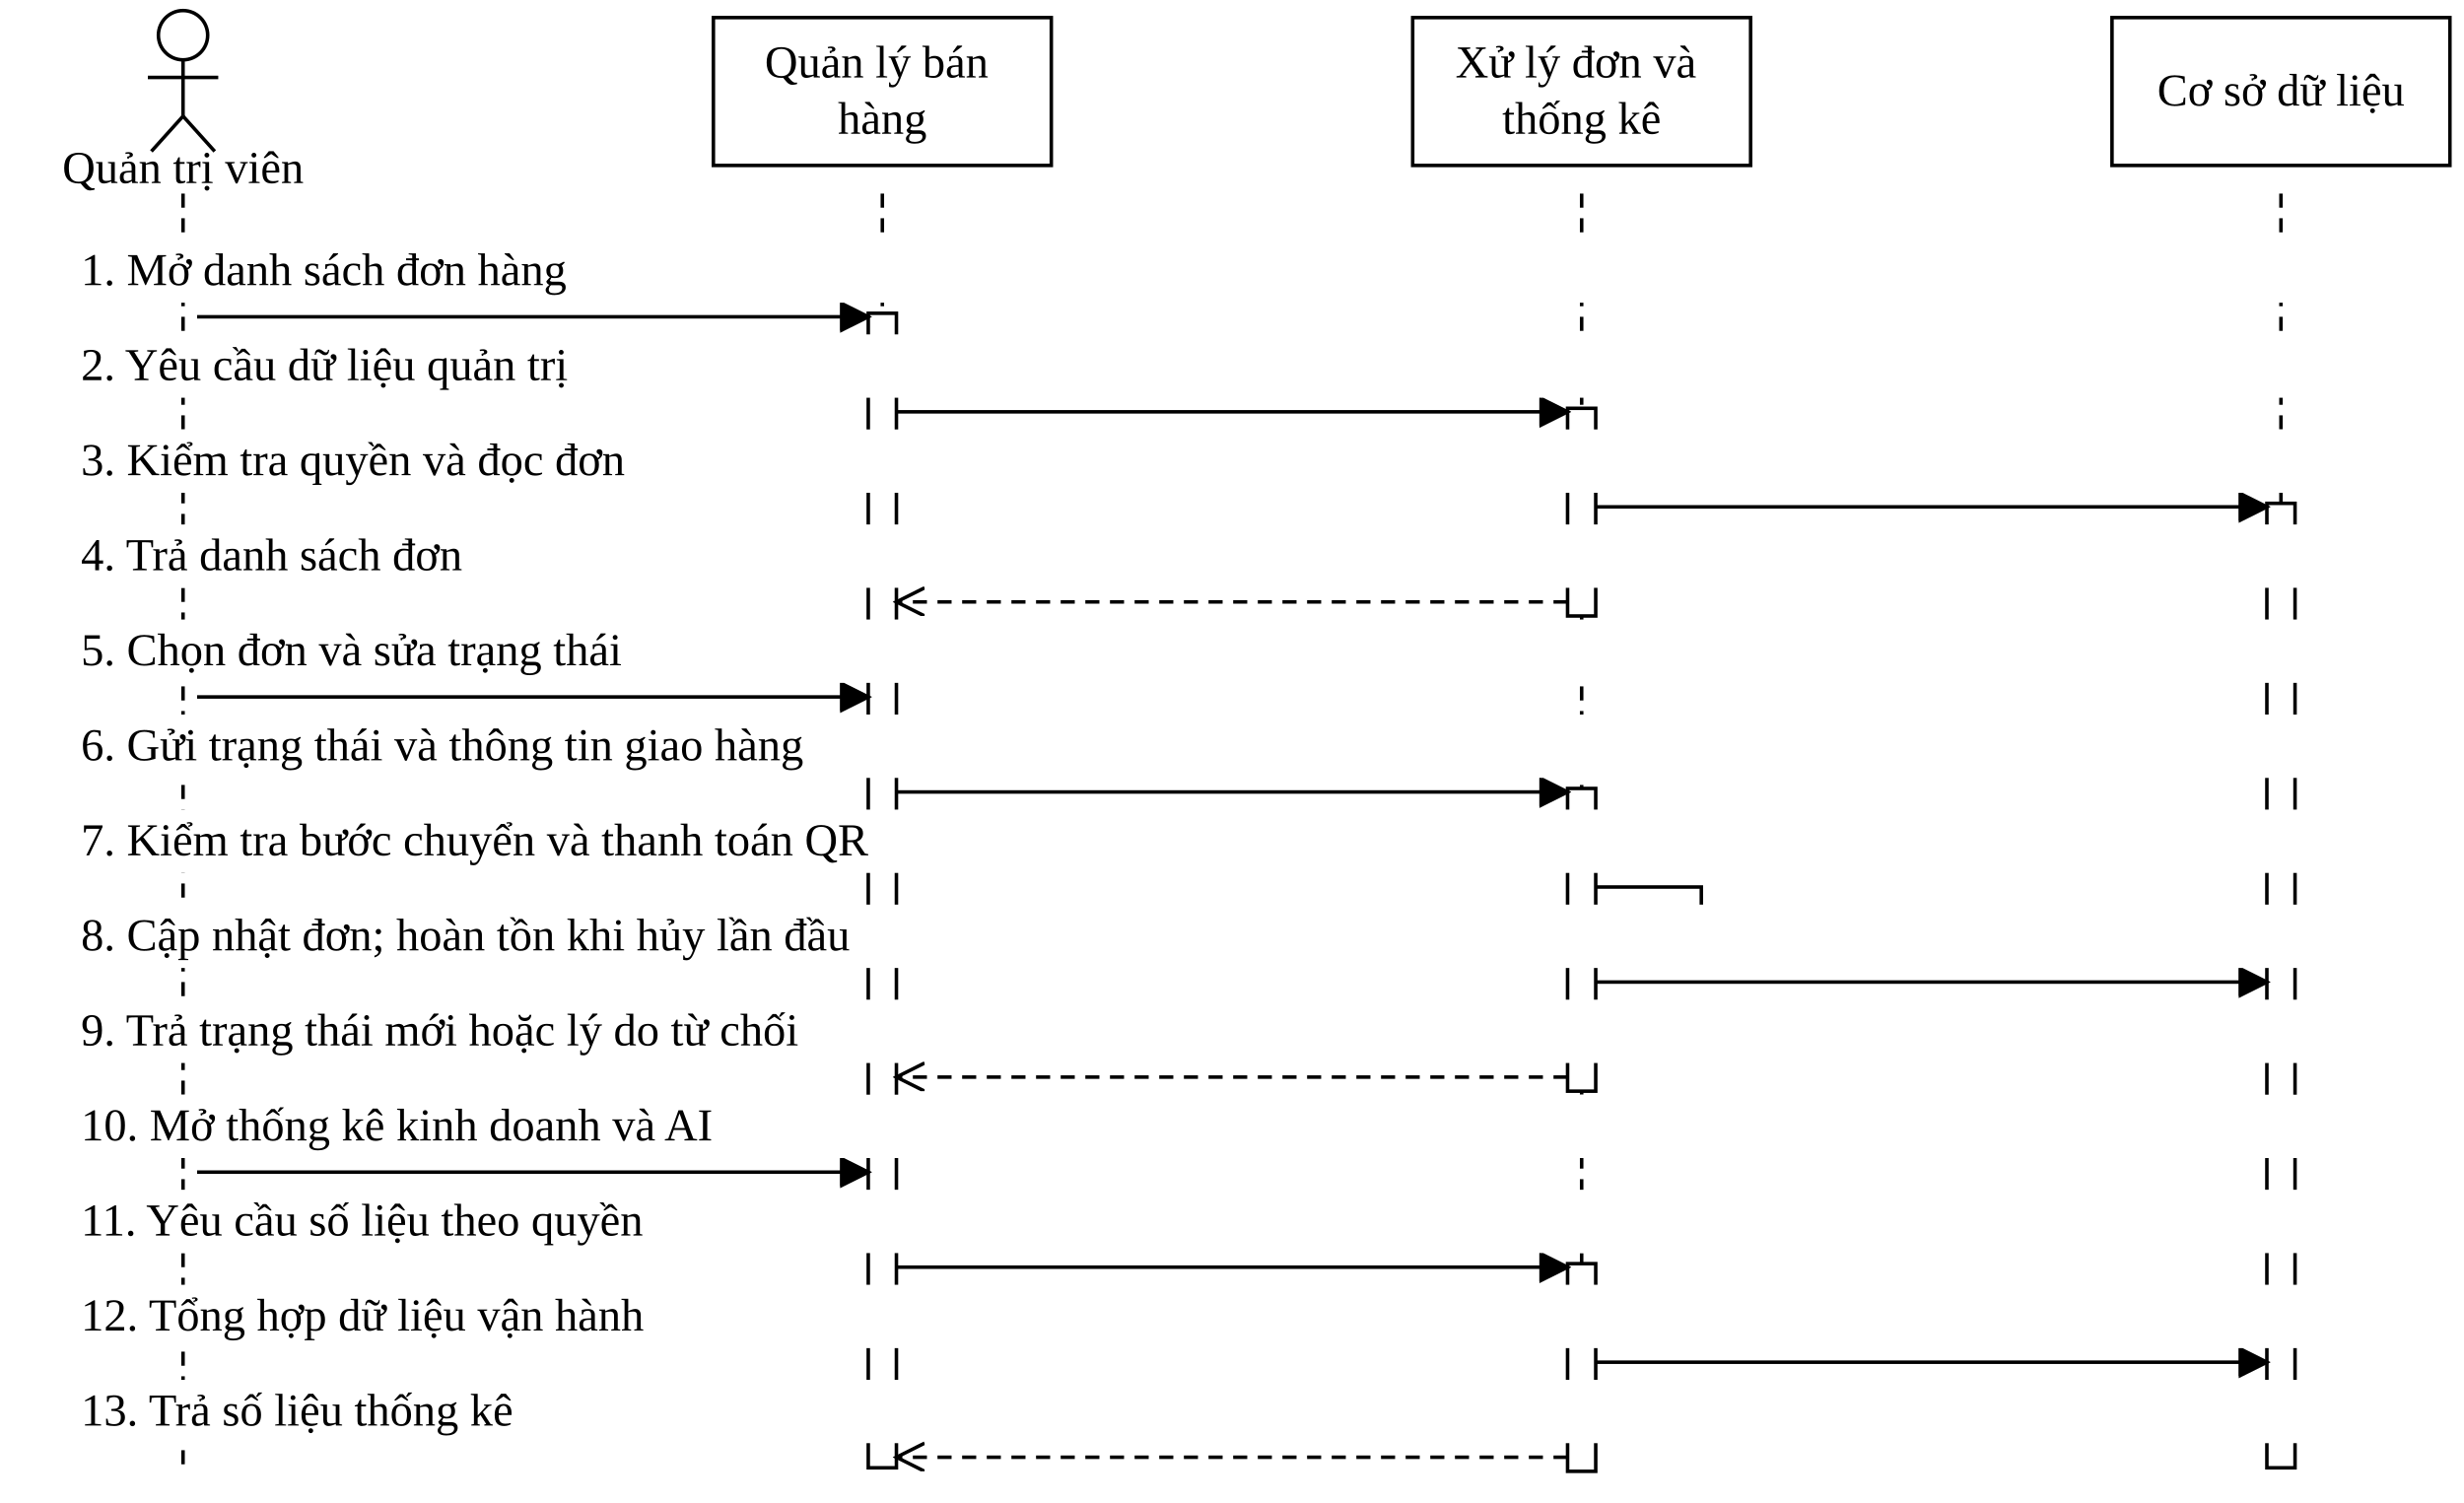
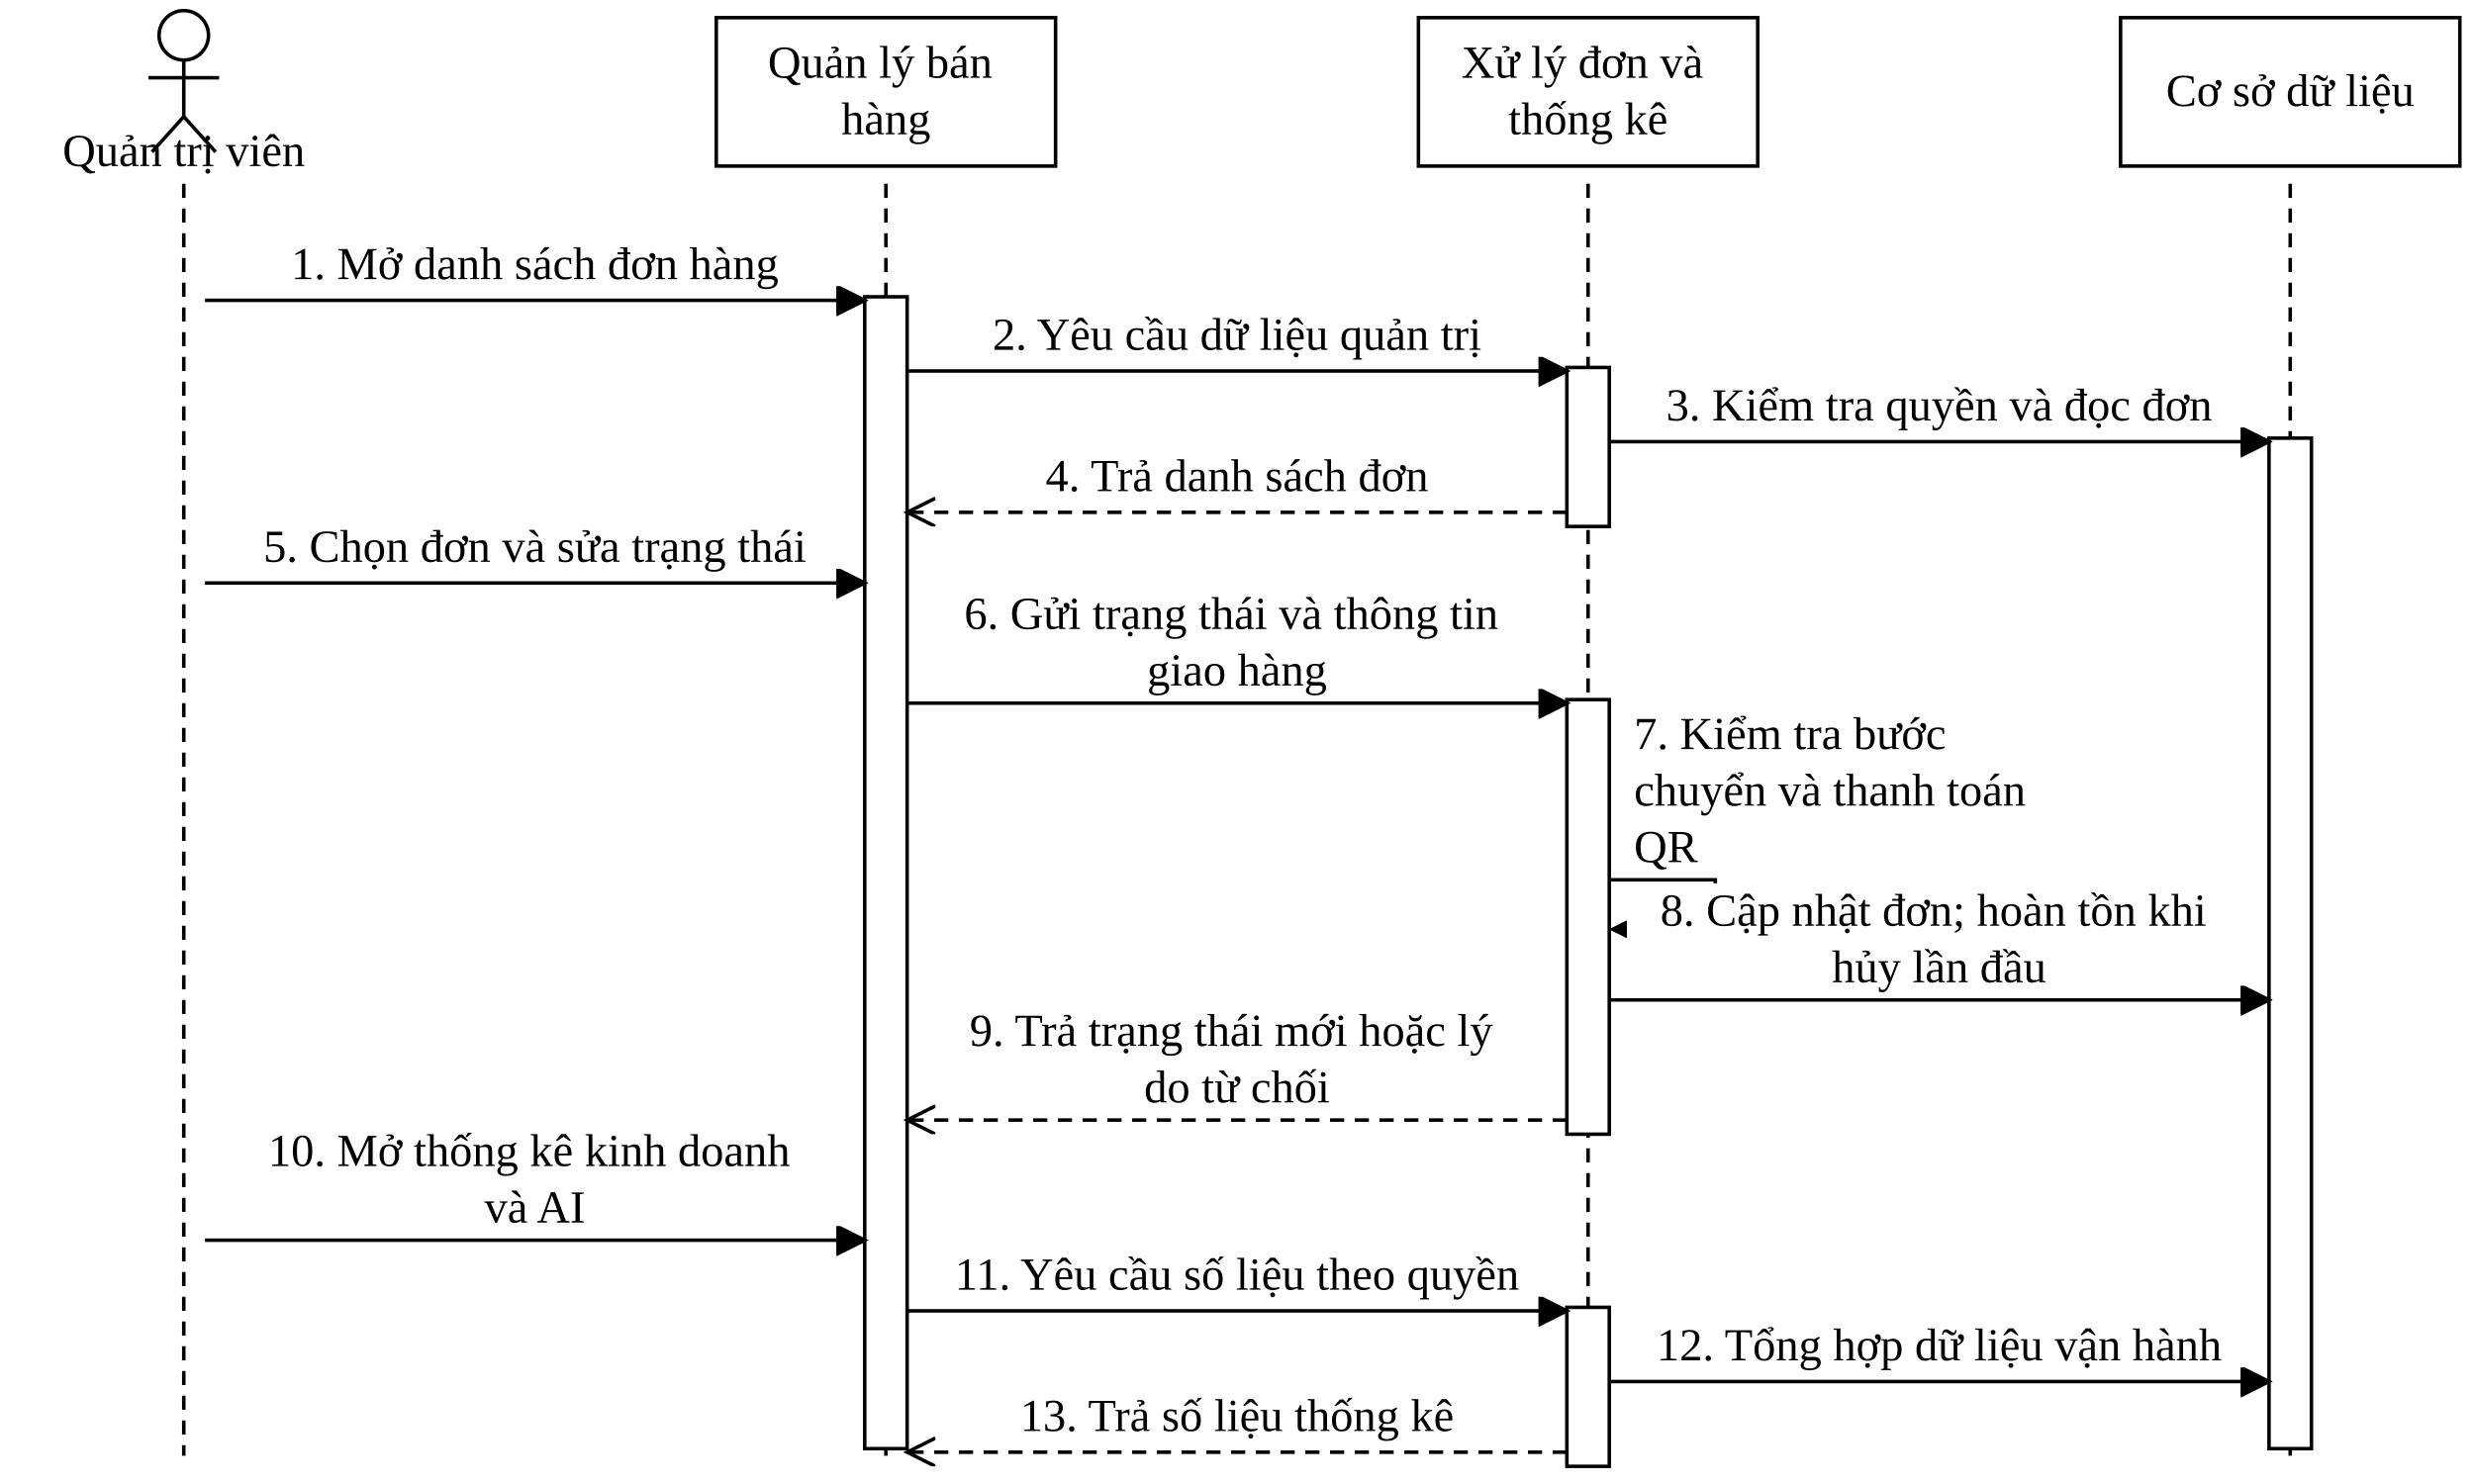
- <svg xmlns="http://www.w3.org/2000/svg" width="700" height="427" viewBox="0 0 700 427">
+ <svg xmlns="http://www.w3.org/2000/svg" width="700" height="420" viewBox="0 0 700 420">
  <rect width="100%" height="100%" fill="white" />
  <defs>
    <marker id="filled" viewBox="0 0 9 9" refX="8" refY="4" markerWidth="9" markerHeight="9" orient="auto" markerUnits="userSpaceOnUse">
      <path d="M 0 0 L 8 4 L 0 8 Z" fill="black" stroke="black" stroke-width="1.0" />
    </marker>
    <marker id="open" viewBox="0 0 9 9" refX="8" refY="4" markerWidth="9" markerHeight="9" orient="auto" markerUnits="userSpaceOnUse">
      <path d="M 0 0 L 8 4 L 0 8" fill="none" stroke="black" stroke-width="1.0" />
    </marker>
    <marker id="triangle" viewBox="0 0 9 9" refX="8" refY="4" markerWidth="9" markerHeight="9" orient="auto" markerUnits="userSpaceOnUse">
      <path d="M 0 0 L 8 4 L 0 8 Z" fill="white" stroke="black" stroke-width="1.0" />
    </marker>
  </defs>
-   <polyline stroke="black" stroke-width="1.0" fill="none" stroke-dasharray="4 3" points="52.0,55 52.0,419" />
-   <polyline stroke="black" stroke-width="1.0" fill="none" stroke-dasharray="4 3" points="250.667,55 250.667,419" />
-   <polyline stroke="black" stroke-width="1.0" fill="none" stroke-dasharray="4 3" points="449.333,55 449.333,419" />
-   <polyline stroke="black" stroke-width="1.0" fill="none" stroke-dasharray="4 3" points="648.0,55 648.0,419" />
-   <rect stroke="black" stroke-width="1.0" fill="white" x="445.333" y="116" width="8" height="59" />
-   <rect stroke="black" stroke-width="1.0" fill="white" x="445.333" y="224" width="8" height="86" />
-   <rect stroke="black" stroke-width="1.0" fill="white" x="445.333" y="359" width="8" height="59" />
-   <rect stroke="black" stroke-width="1.0" fill="white" x="246.667" y="89" width="8" height="328" />
-   <rect stroke="black" stroke-width="1.0" fill="white" x="644.0" y="143" width="8" height="274" />
-   <rect x="18" y="68" width="664" height="18" fill="white" />
-   <text x="23" y="81.0" text-anchor="start" font-family="Times New Roman" font-size="13" font-weight="normal" font-style="normal" fill="black">
-     <tspan x="23" dy="0">1. Mở danh sách đơn hàng</tspan>
+   <polyline stroke="black" stroke-width="1.0" fill="none" stroke-dasharray="4 3" points="52.0,52 52.0,412" />
+   <polyline stroke="black" stroke-width="1.0" fill="none" stroke-dasharray="4 3" points="250.667,52 250.667,412" />
+   <polyline stroke="black" stroke-width="1.0" fill="none" stroke-dasharray="4 3" points="449.333,52 449.333,412" />
+   <polyline stroke="black" stroke-width="1.0" fill="none" stroke-dasharray="4 3" points="648.0,52 648.0,412" />
+   <rect stroke="black" stroke-width="1.0" fill="white" x="443.333" y="104" width="12" height="45" />
+   <rect stroke="black" stroke-width="1.0" fill="white" x="443.333" y="198" width="12" height="123" />
+   <rect stroke="black" stroke-width="1.0" fill="white" x="443.333" y="370" width="12" height="45" />
+   <rect stroke="black" stroke-width="1.0" fill="white" x="244.667" y="84" width="12" height="326" />
+   <rect stroke="black" stroke-width="1.0" fill="white" x="642.0" y="124" width="12" height="286" />
+   <rect x="63" y="66" width="176.667" height="18" fill="white" />
+   <text x="151.333" y="79.0" text-anchor="middle" font-family="Times New Roman" font-size="13" font-weight="normal" font-style="normal" fill="black">
+     <tspan x="151.333" dy="0">1. Mở danh sách đơn hàng</tspan>
  </text>
-   <polyline stroke="black" stroke-width="1.0" fill="none" points="56.0,90 246.667,90" marker-end="url(#filled)" />
-   <rect x="18" y="95" width="664" height="18" fill="white" />
-   <text x="23" y="108.0" text-anchor="start" font-family="Times New Roman" font-size="13" font-weight="normal" font-style="normal" fill="black">
-     <tspan x="23" dy="0">2. Yêu cầu dữ liệu quản trị</tspan>
+   <polyline stroke="black" stroke-width="1.0" fill="none" points="58.0,85 244.667,85" marker-end="url(#filled)" />
+   <rect x="261.667" y="86" width="176.667" height="18" fill="white" />
+   <text x="350.0" y="99.0" text-anchor="middle" font-family="Times New Roman" font-size="13" font-weight="normal" font-style="normal" fill="black">
+     <tspan x="350.0" dy="0">2. Yêu cầu dữ liệu quản trị</tspan>
  </text>
-   <polyline stroke="black" stroke-width="1.0" fill="none" points="254.667,117 445.333,117" marker-end="url(#filled)" />
-   <rect x="18" y="122" width="664" height="18" fill="white" />
-   <text x="23" y="135.0" text-anchor="start" font-family="Times New Roman" font-size="13" font-weight="normal" font-style="normal" fill="black">
-     <tspan x="23" dy="0">3. Kiểm tra quyền và đọc đơn</tspan>
+   <polyline stroke="black" stroke-width="1.0" fill="none" points="256.667,105 443.333,105" marker-end="url(#filled)" />
+   <rect x="460.333" y="106" width="176.667" height="18" fill="white" />
+   <text x="548.667" y="119.0" text-anchor="middle" font-family="Times New Roman" font-size="13" font-weight="normal" font-style="normal" fill="black">
+     <tspan x="548.667" dy="0">3. Kiểm tra quyền và đọc đơn</tspan>
  </text>
-   <polyline stroke="black" stroke-width="1.0" fill="none" points="453.333,144 644.0,144" marker-end="url(#filled)" />
-   <rect x="18" y="149" width="664" height="18" fill="white" />
-   <text x="23" y="162.0" text-anchor="start" font-family="Times New Roman" font-size="13" font-weight="normal" font-style="normal" fill="black">
-     <tspan x="23" dy="0">4. Trả danh sách đơn</tspan>
+   <polyline stroke="black" stroke-width="1.0" fill="none" points="455.333,125 642.0,125" marker-end="url(#filled)" />
+   <rect x="261.667" y="126" width="176.667" height="18" fill="white" />
+   <text x="350.0" y="139.0" text-anchor="middle" font-family="Times New Roman" font-size="13" font-weight="normal" font-style="normal" fill="black">
+     <tspan x="350.0" dy="0">4. Trả danh sách đơn</tspan>
  </text>
-   <polyline stroke="black" stroke-width="1.0" fill="none" stroke-dasharray="4 3" points="445.333,171 254.667,171" marker-end="url(#open)" />
-   <rect x="18" y="176" width="664" height="18" fill="white" />
-   <text x="23" y="189.0" text-anchor="start" font-family="Times New Roman" font-size="13" font-weight="normal" font-style="normal" fill="black">
-     <tspan x="23" dy="0">5. Chọn đơn và sửa trạng thái</tspan>
+   <polyline stroke="black" stroke-width="1.0" fill="none" stroke-dasharray="4 3" points="443.333,145 256.667,145" marker-end="url(#open)" />
+   <rect x="63" y="146" width="176.667" height="18" fill="white" />
+   <text x="151.333" y="159.0" text-anchor="middle" font-family="Times New Roman" font-size="13" font-weight="normal" font-style="normal" fill="black">
+     <tspan x="151.333" dy="0">5. Chọn đơn và sửa trạng thái</tspan>
  </text>
-   <polyline stroke="black" stroke-width="1.0" fill="none" points="56.0,198 246.667,198" marker-end="url(#filled)" />
-   <rect x="18" y="203" width="664" height="18" fill="white" />
-   <text x="23" y="216.0" text-anchor="start" font-family="Times New Roman" font-size="13" font-weight="normal" font-style="normal" fill="black">
-     <tspan x="23" dy="0">6. Gửi trạng thái và thông tin giao hàng</tspan>
+   <polyline stroke="black" stroke-width="1.0" fill="none" points="58.0,165 244.667,165" marker-end="url(#filled)" />
+   <rect x="261.667" y="166" width="176.667" height="32" fill="white" />
+   <text x="350.0" y="178.0" text-anchor="middle" font-family="Times New Roman" font-size="13" font-weight="normal" font-style="normal" fill="black">
+     <tspan x="350.0" dy="0">6. Gửi trạng thái và thông tin</tspan>
+     <tspan x="350.0" dy="16">giao hàng</tspan>
  </text>
-   <polyline stroke="black" stroke-width="1.0" fill="none" points="254.667,225 445.333,225" marker-end="url(#filled)" />
-   <rect x="18" y="230" width="664" height="18" fill="white" />
-   <text x="23" y="243.0" text-anchor="start" font-family="Times New Roman" font-size="13" font-weight="normal" font-style="normal" fill="black">
-     <tspan x="23" dy="0">7. Kiểm tra bước chuyển và thanh toán QR</tspan>
+   <polyline stroke="black" stroke-width="1.0" fill="none" points="256.667,199 443.333,199" marker-end="url(#filled)" />
+   <rect x="457.333" y="200" width="136" height="48" fill="white" />
+   <text x="462.333" y="212.0" text-anchor="start" font-family="Times New Roman" font-size="13" font-weight="normal" font-style="normal" fill="black">
+     <tspan x="462.333" dy="0">7. Kiểm tra bước</tspan>
+     <tspan x="462.333" dy="16">chuyển và thanh toán</tspan>
+     <tspan x="462.333" dy="16">QR</tspan>
  </text>
-   <polyline stroke="black" stroke-width="1.0" fill="none" points="453.333,252 483.333,252 483.333,264 454.333,264" marker-end="url(#filled)" />
-   <rect x="18" y="257" width="664" height="18" fill="white" />
-   <text x="23" y="270.0" text-anchor="start" font-family="Times New Roman" font-size="13" font-weight="normal" font-style="normal" fill="black">
-     <tspan x="23" dy="0">8. Cập nhật đơn; hoàn tồn khi hủy lần đầu</tspan>
+   <polyline stroke="black" stroke-width="1.0" fill="none" points="455.333,249 485.333,249 485.333,263 456.333,263" marker-end="url(#filled)" />
+   <rect x="460.333" y="250" width="176.667" height="32" fill="white" />
+   <text x="548.667" y="262.0" text-anchor="middle" font-family="Times New Roman" font-size="13" font-weight="normal" font-style="normal" fill="black">
+     <tspan x="548.667" dy="0">8. Cập nhật đơn; hoàn tồn khi</tspan>
+     <tspan x="548.667" dy="16">hủy lần đầu</tspan>
  </text>
-   <polyline stroke="black" stroke-width="1.0" fill="none" points="453.333,279 644.0,279" marker-end="url(#filled)" />
-   <rect x="18" y="284" width="664" height="18" fill="white" />
-   <text x="23" y="297.0" text-anchor="start" font-family="Times New Roman" font-size="13" font-weight="normal" font-style="normal" fill="black">
-     <tspan x="23" dy="0">9. Trả trạng thái mới hoặc lý do từ chối</tspan>
+   <polyline stroke="black" stroke-width="1.0" fill="none" points="455.333,283 642.0,283" marker-end="url(#filled)" />
+   <rect x="261.667" y="284" width="176.667" height="32" fill="white" />
+   <text x="350.0" y="296.0" text-anchor="middle" font-family="Times New Roman" font-size="13" font-weight="normal" font-style="normal" fill="black">
+     <tspan x="350.0" dy="0">9. Trả trạng thái mới hoặc lý</tspan>
+     <tspan x="350.0" dy="16">do từ chối</tspan>
  </text>
-   <polyline stroke="black" stroke-width="1.0" fill="none" stroke-dasharray="4 3" points="445.333,306 254.667,306" marker-end="url(#open)" />
-   <rect x="18" y="311" width="664" height="18" fill="white" />
-   <text x="23" y="324.0" text-anchor="start" font-family="Times New Roman" font-size="13" font-weight="normal" font-style="normal" fill="black">
-     <tspan x="23" dy="0">10. Mở thống kê kinh doanh và AI</tspan>
+   <polyline stroke="black" stroke-width="1.0" fill="none" stroke-dasharray="4 3" points="443.333,317 256.667,317" marker-end="url(#open)" />
+   <rect x="63" y="318" width="176.667" height="32" fill="white" />
+   <text x="151.333" y="330.0" text-anchor="middle" font-family="Times New Roman" font-size="13" font-weight="normal" font-style="normal" fill="black">
+     <tspan x="151.333" dy="0">10. Mở thống kê kinh doanh</tspan>
+     <tspan x="151.333" dy="16">và AI</tspan>
  </text>
-   <polyline stroke="black" stroke-width="1.0" fill="none" points="56.0,333 246.667,333" marker-end="url(#filled)" />
-   <rect x="18" y="338" width="664" height="18" fill="white" />
-   <text x="23" y="351.0" text-anchor="start" font-family="Times New Roman" font-size="13" font-weight="normal" font-style="normal" fill="black">
-     <tspan x="23" dy="0">11. Yêu cầu số liệu theo quyền</tspan>
+   <polyline stroke="black" stroke-width="1.0" fill="none" points="58.0,351 244.667,351" marker-end="url(#filled)" />
+   <rect x="261.667" y="352" width="176.667" height="18" fill="white" />
+   <text x="350.0" y="365.0" text-anchor="middle" font-family="Times New Roman" font-size="13" font-weight="normal" font-style="normal" fill="black">
+     <tspan x="350.0" dy="0">11. Yêu cầu số liệu theo quyền</tspan>
  </text>
-   <polyline stroke="black" stroke-width="1.0" fill="none" points="254.667,360 445.333,360" marker-end="url(#filled)" />
-   <rect x="18" y="365" width="664" height="18" fill="white" />
-   <text x="23" y="378.0" text-anchor="start" font-family="Times New Roman" font-size="13" font-weight="normal" font-style="normal" fill="black">
-     <tspan x="23" dy="0">12. Tổng hợp dữ liệu vận hành</tspan>
+   <polyline stroke="black" stroke-width="1.0" fill="none" points="256.667,371 443.333,371" marker-end="url(#filled)" />
+   <rect x="460.333" y="372" width="176.667" height="18" fill="white" />
+   <text x="548.667" y="385.0" text-anchor="middle" font-family="Times New Roman" font-size="13" font-weight="normal" font-style="normal" fill="black">
+     <tspan x="548.667" dy="0">12. Tổng hợp dữ liệu vận hành</tspan>
  </text>
-   <polyline stroke="black" stroke-width="1.0" fill="none" points="453.333,387 644.0,387" marker-end="url(#filled)" />
-   <rect x="18" y="392" width="664" height="18" fill="white" />
-   <text x="23" y="405.0" text-anchor="start" font-family="Times New Roman" font-size="13" font-weight="normal" font-style="normal" fill="black">
-     <tspan x="23" dy="0">13. Trả số liệu thống kê</tspan>
+   <polyline stroke="black" stroke-width="1.0" fill="none" points="455.333,391 642.0,391" marker-end="url(#filled)" />
+   <rect x="261.667" y="392" width="176.667" height="18" fill="white" />
+   <text x="350.0" y="405.0" text-anchor="middle" font-family="Times New Roman" font-size="13" font-weight="normal" font-style="normal" fill="black">
+     <tspan x="350.0" dy="0">13. Trả số liệu thống kê</tspan>
  </text>
-   <polyline stroke="black" stroke-width="1.0" fill="none" stroke-dasharray="4 3" points="445.333,414 254.667,414" marker-end="url(#open)" />
+   <polyline stroke="black" stroke-width="1.0" fill="none" stroke-dasharray="4 3" points="443.333,411 256.667,411" marker-end="url(#open)" />
  <ellipse stroke="black" stroke-width="1.0" fill="white" cx="52.0" cy="10.0" rx="7.0" ry="7.0" />
  <polyline stroke="black" stroke-width="1.0" fill="none" points="52.0,17 52.0,33" />
  <polyline stroke="black" stroke-width="1.0" fill="none" points="42.0,22 62.0,22" />
  <polyline stroke="black" stroke-width="1.0" fill="none" points="52.0,33 43.0,43" />
  <polyline stroke="black" stroke-width="1.0" fill="none" points="52.0,33 61.0,43" />
-   <text x="52.0" y="52.0" text-anchor="middle" font-family="Times New Roman" font-size="13" font-weight="normal" font-style="normal" fill="black">
+   <text x="52.0" y="47.0" text-anchor="middle" font-family="Times New Roman" font-size="13" font-weight="normal" font-style="normal" fill="black">
    <tspan x="52.0" dy="0">Quản trị viên</tspan>
  </text>
  <rect stroke="black" stroke-width="1.0" fill="white" x="202.667" y="5" width="96" height="42" />
  <text x="250.667" y="22.0" text-anchor="middle" font-family="Times New Roman" font-size="13" font-weight="normal" font-style="normal" fill="black">
    <tspan x="250.667" dy="0">Quản lý bán</tspan>
    <tspan x="250.667" dy="16">hàng</tspan>
  </text>
  <rect stroke="black" stroke-width="1.0" fill="white" x="401.333" y="5" width="96" height="42" />
  <text x="449.333" y="22.0" text-anchor="middle" font-family="Times New Roman" font-size="13" font-weight="normal" font-style="normal" fill="black">
    <tspan x="449.333" dy="0">Xử lý đơn và</tspan>
    <tspan x="449.333" dy="16">thống kê</tspan>
  </text>
  <rect stroke="black" stroke-width="1.0" fill="white" x="600.0" y="5" width="96" height="42" />
  <text x="648.0" y="30.0" text-anchor="middle" font-family="Times New Roman" font-size="13" font-weight="normal" font-style="normal" fill="black">
    <tspan x="648.0" dy="0">Cơ sở dữ liệu</tspan>
  </text>
</svg>
